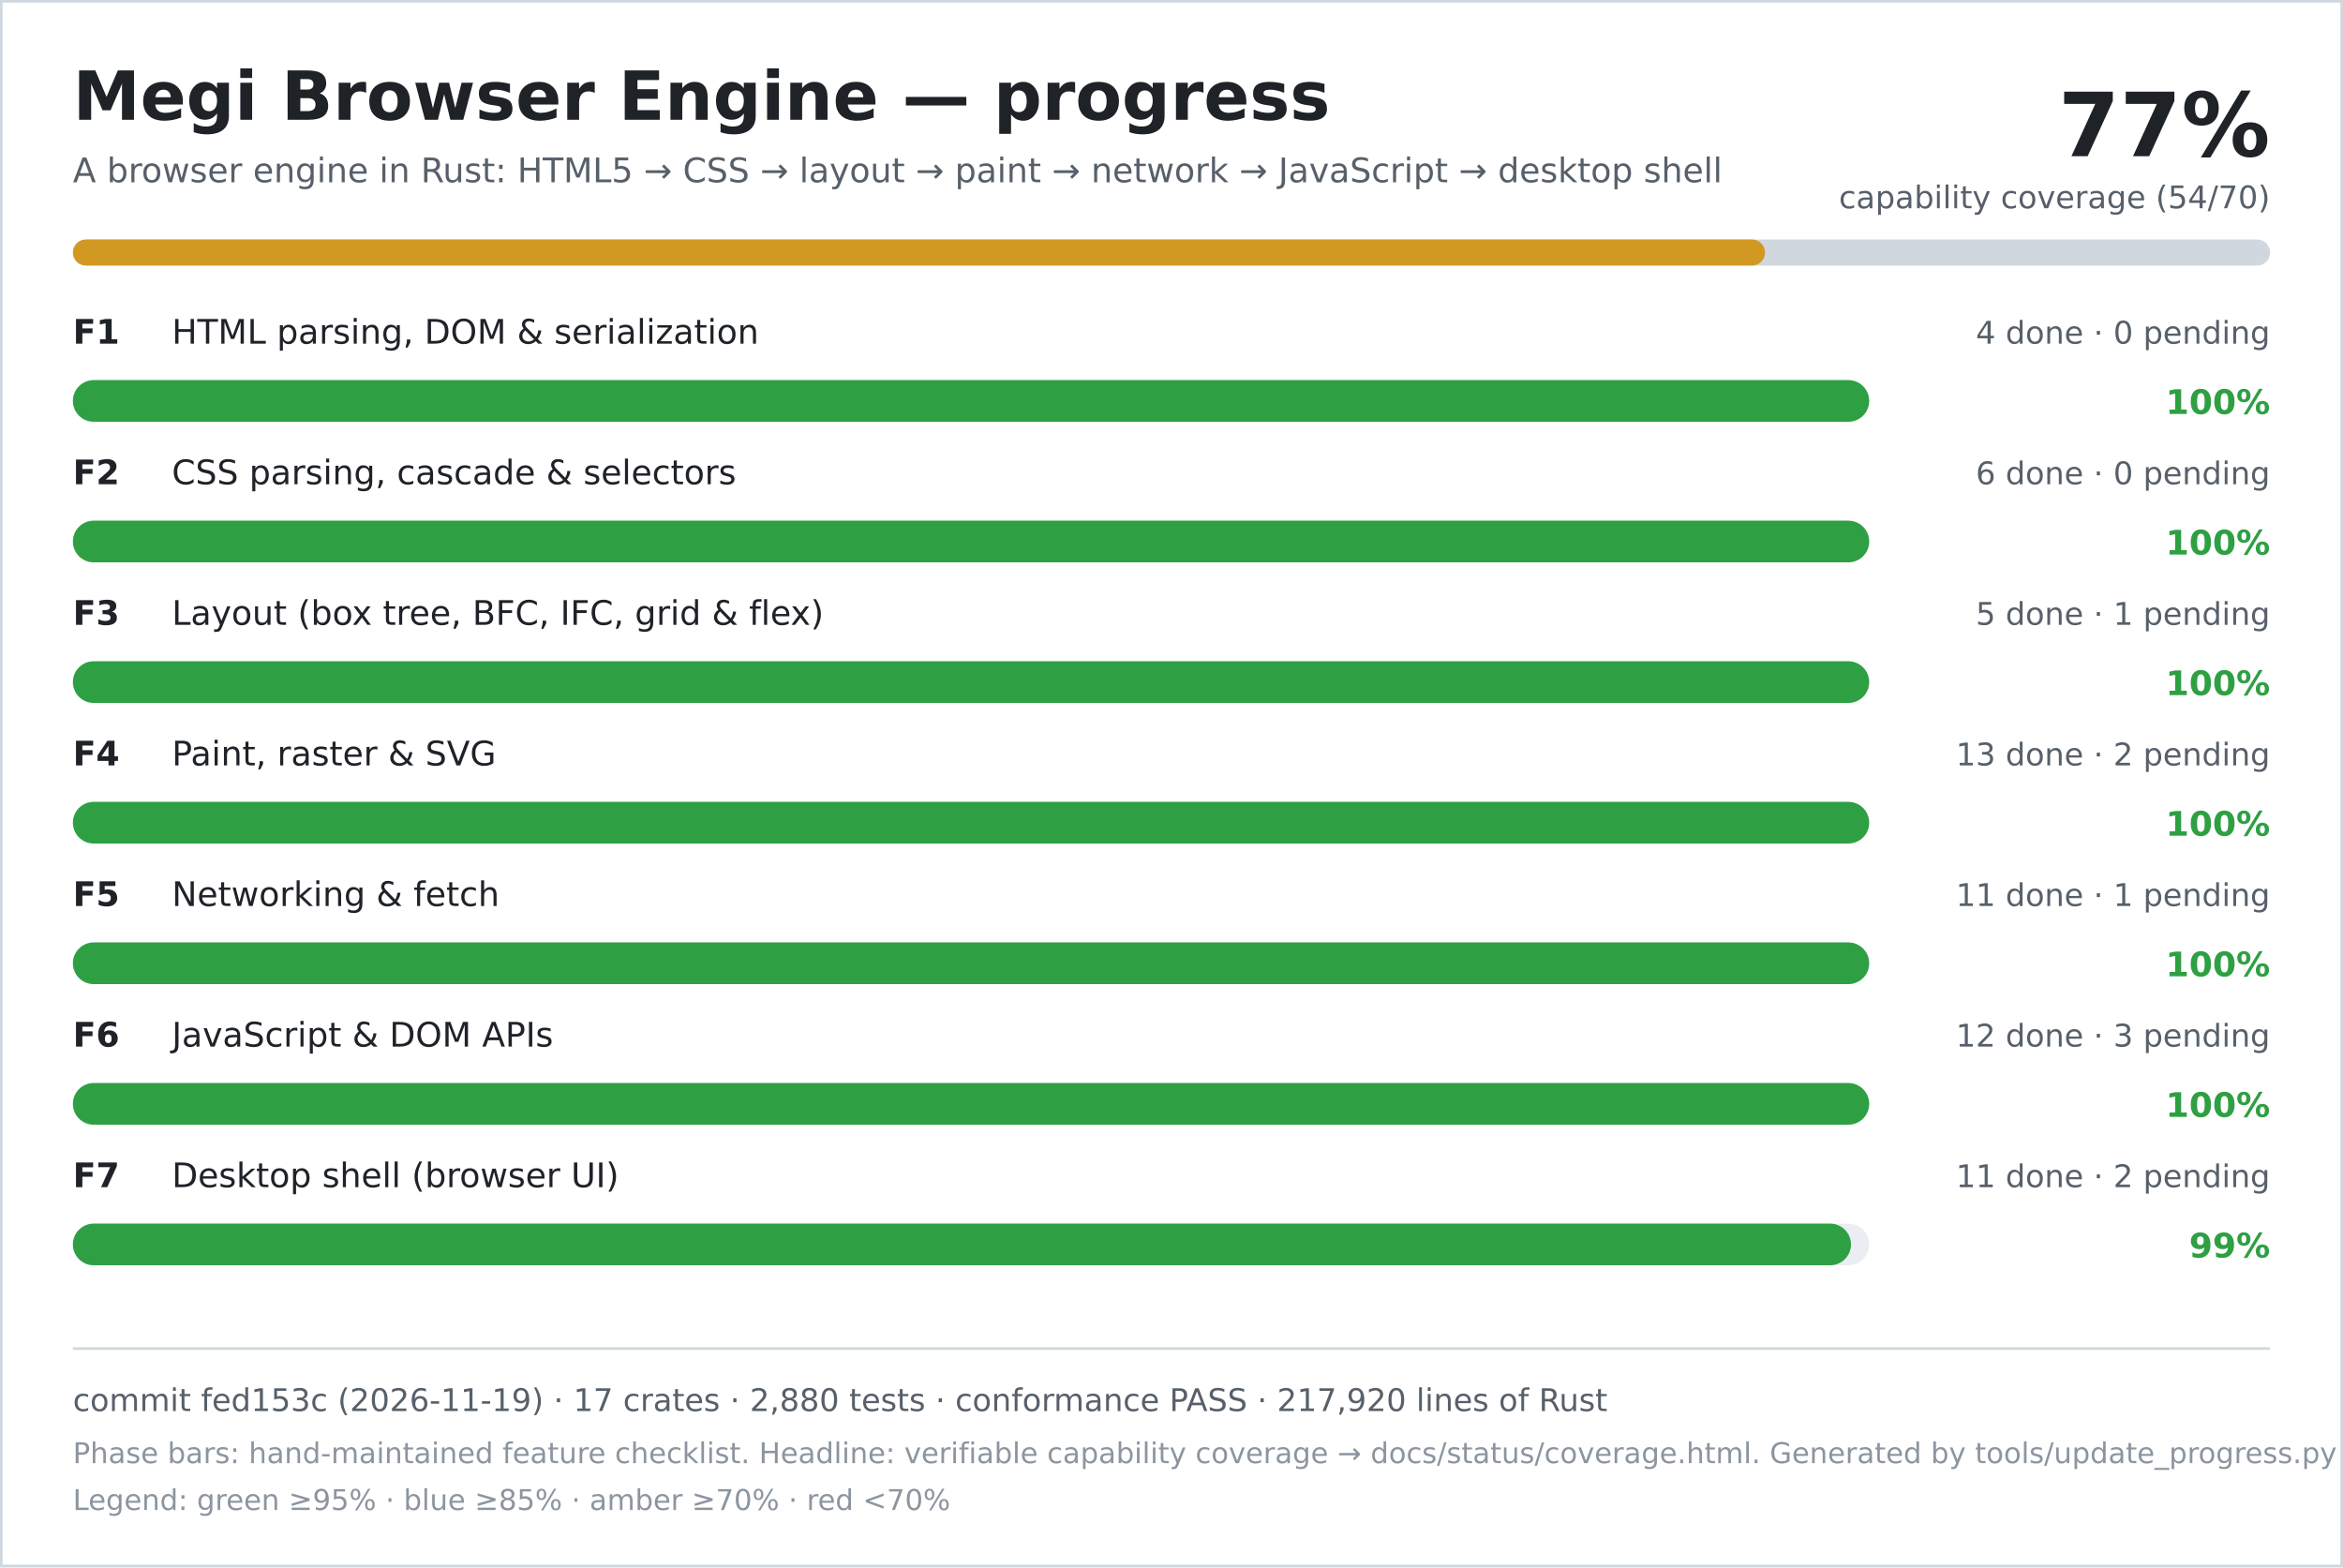
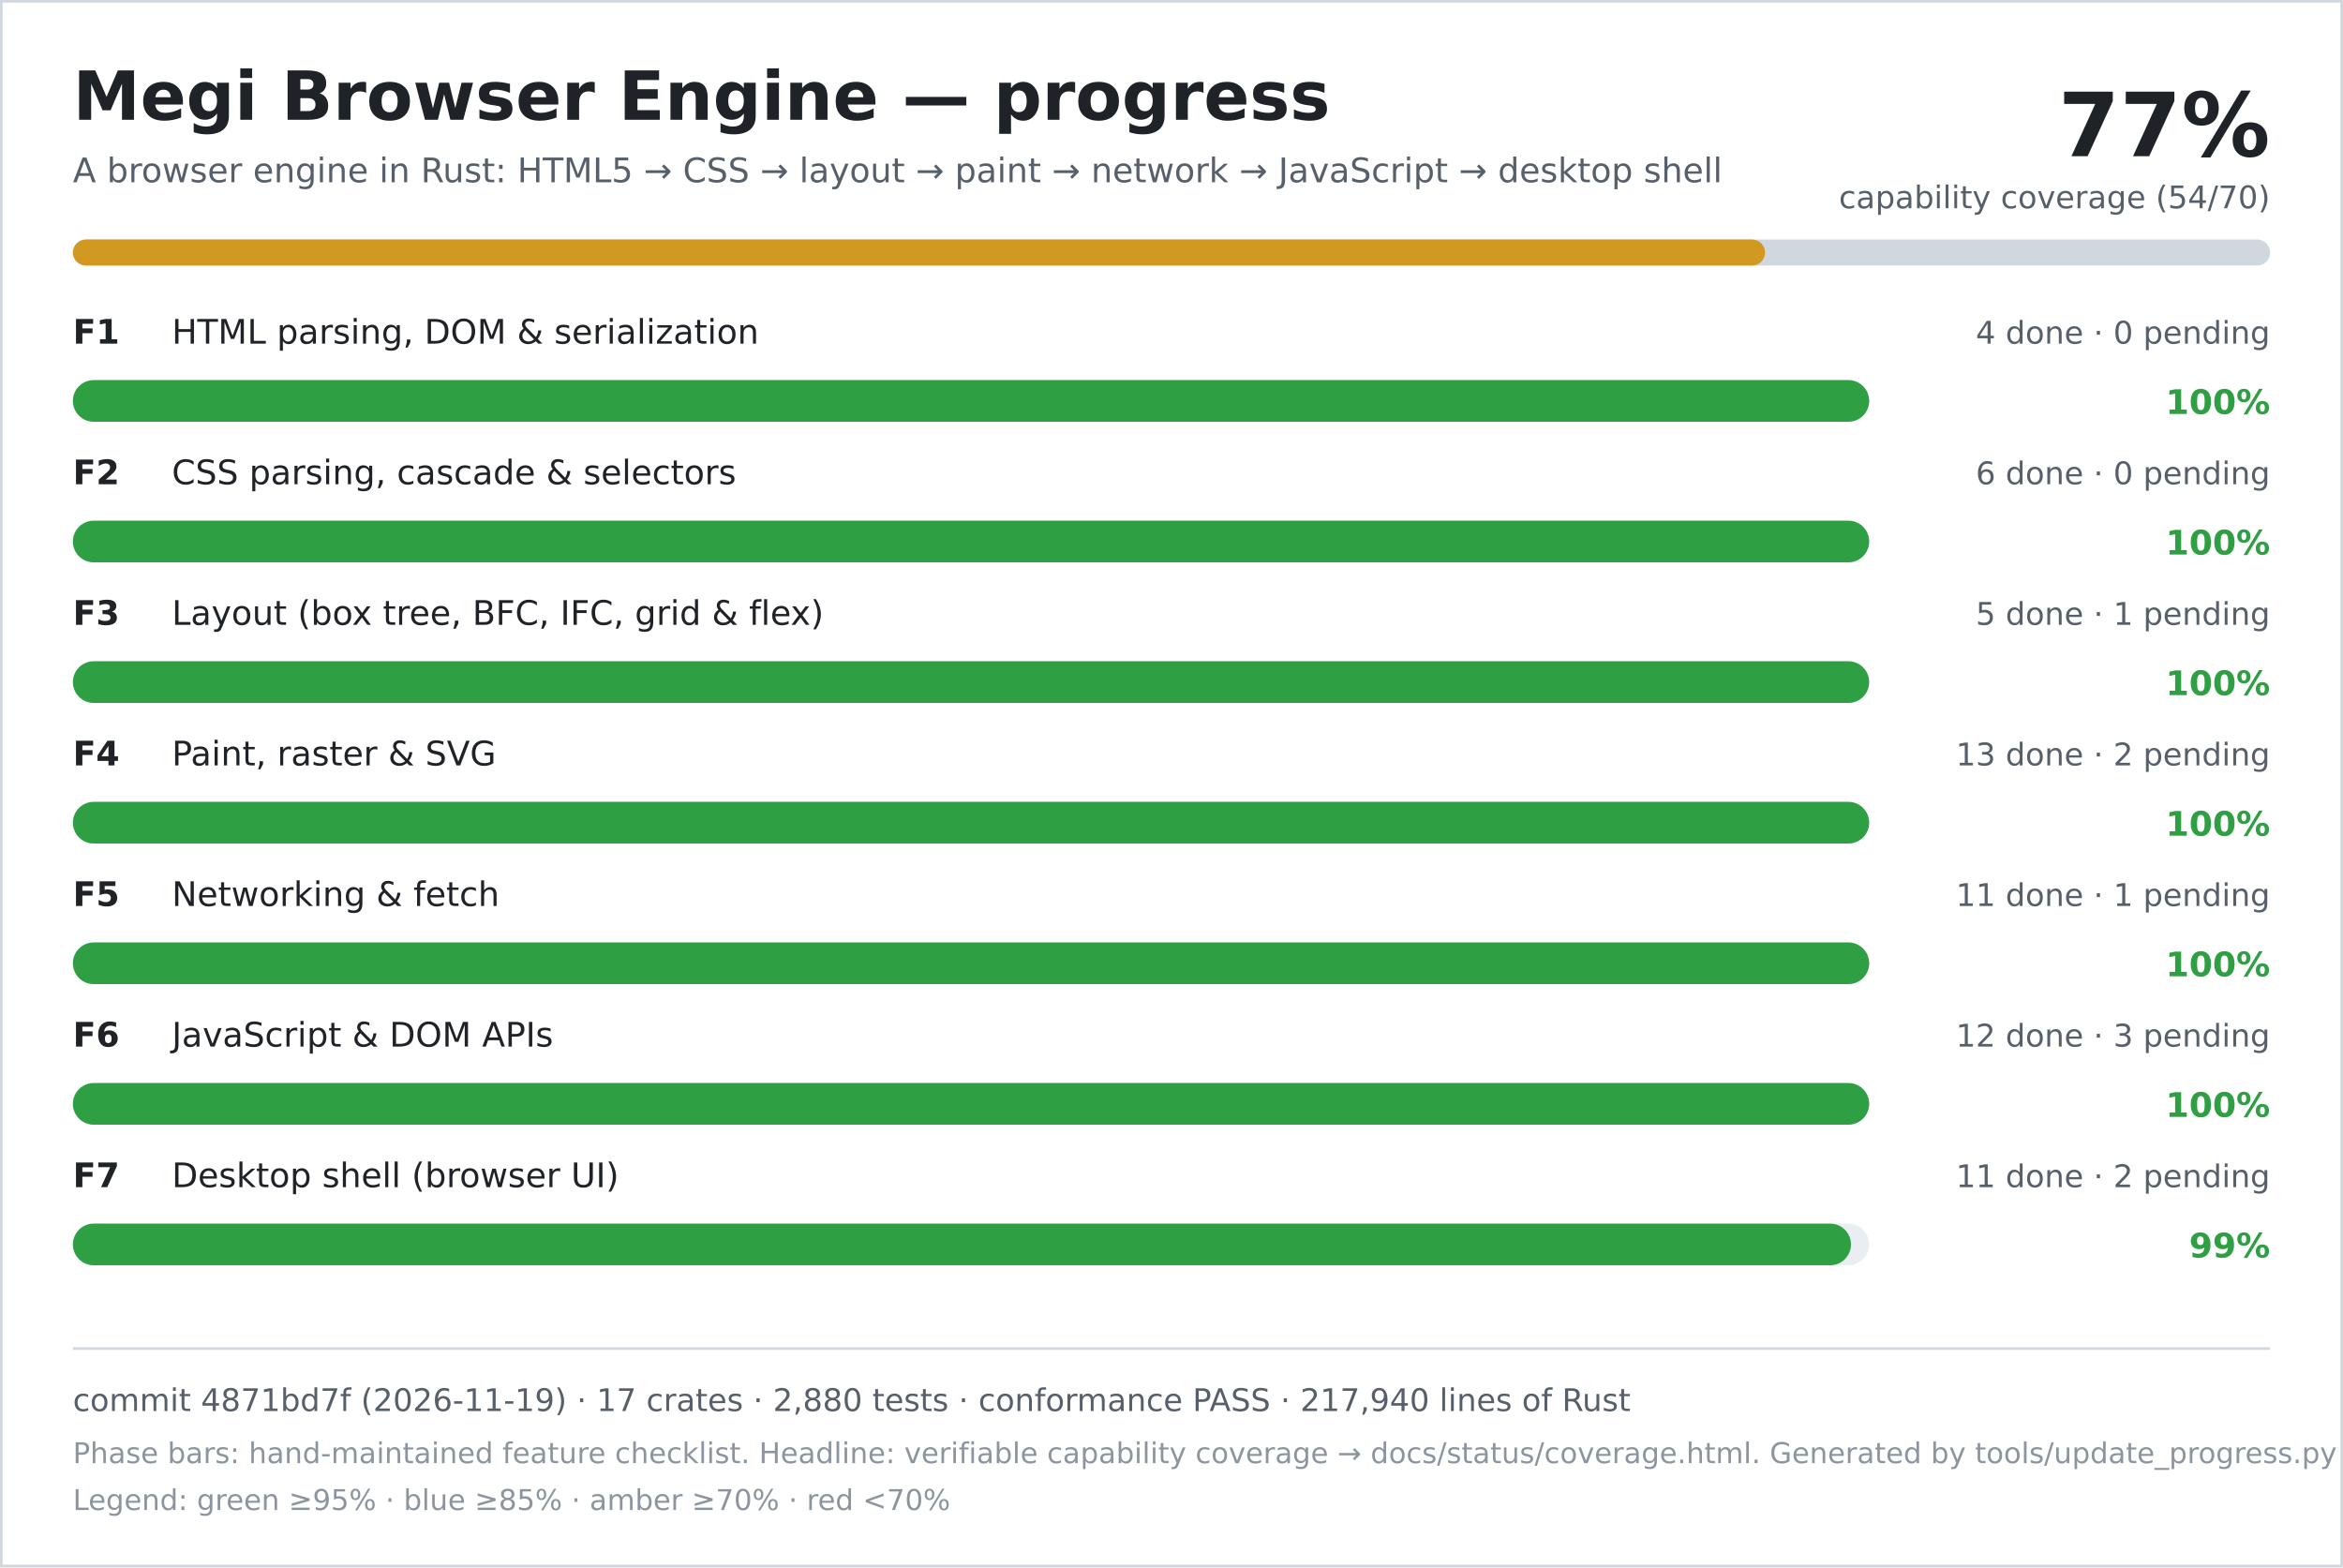
<svg xmlns="http://www.w3.org/2000/svg" width="900" height="602" viewBox="0 0 900 602" role="img" aria-labelledby="title desc">
  <rect width="900" height="602" fill="#ffffff" />
  <rect x="0.5" y="0.5" width="899" height="601" fill="none" stroke="#d0d7de" />
  <text x="28" y="46" font-family="DejaVu Sans, Verdana, sans-serif" font-size="26" font-weight="700" fill="#1f2328">Megi Browser Engine — progress</text>
  <text x="28" y="70" font-family="DejaVu Sans, Verdana, sans-serif" font-size="13" fill="#57606a">A browser engine in Rust: HTML5 → CSS → layout → paint → network → JavaScript → desktop shell</text>
  <text x="872" y="60" text-anchor="end" font-family="DejaVu Sans, Verdana, sans-serif" font-size="34" font-weight="700" fill="#1f2328">77%</text>
  <text x="872" y="80" text-anchor="end" font-family="DejaVu Sans, Verdana, sans-serif" font-size="12" fill="#57606a">capability coverage (54/70)</text>
  <rect x="28" y="92" width="844" height="10" rx="5" fill="#d0d7de" />
  <rect x="28" y="92" width="650" height="10" rx="5" fill="#d29922" />
  <text x="28" y="132" font-family="DejaVu Sans, Verdana, sans-serif" font-size="13" font-weight="700" fill="#1f2328">F1</text>
  <text x="66" y="132" font-family="DejaVu Sans, Verdana, sans-serif" font-size="13" fill="#1f2328">HTML parsing, DOM &amp; serialization</text>
  <text x="872" y="132" text-anchor="end" font-family="DejaVu Sans, Verdana, sans-serif" font-size="12" fill="#57606a">4 done · 0 pending</text>
  <rect x="28" y="146" width="690" height="16" rx="8" fill="#eaeef2" />
  <rect x="28" y="146" width="690" height="16" rx="8" fill="#2ea043" />
  <text x="872" y="159" text-anchor="end" font-family="DejaVu Sans, Verdana, sans-serif" font-size="13" font-weight="700" fill="#2ea043">100%</text>
  <text x="28" y="186" font-family="DejaVu Sans, Verdana, sans-serif" font-size="13" font-weight="700" fill="#1f2328">F2</text>
  <text x="66" y="186" font-family="DejaVu Sans, Verdana, sans-serif" font-size="13" fill="#1f2328">CSS parsing, cascade &amp; selectors</text>
  <text x="872" y="186" text-anchor="end" font-family="DejaVu Sans, Verdana, sans-serif" font-size="12" fill="#57606a">6 done · 0 pending</text>
  <rect x="28" y="200" width="690" height="16" rx="8" fill="#eaeef2" />
  <rect x="28" y="200" width="690" height="16" rx="8" fill="#2ea043" />
  <text x="872" y="213" text-anchor="end" font-family="DejaVu Sans, Verdana, sans-serif" font-size="13" font-weight="700" fill="#2ea043">100%</text>
  <text x="28" y="240" font-family="DejaVu Sans, Verdana, sans-serif" font-size="13" font-weight="700" fill="#1f2328">F3</text>
  <text x="66" y="240" font-family="DejaVu Sans, Verdana, sans-serif" font-size="13" fill="#1f2328">Layout (box tree, BFC, IFC, grid &amp; flex)</text>
  <text x="872" y="240" text-anchor="end" font-family="DejaVu Sans, Verdana, sans-serif" font-size="12" fill="#57606a">5 done · 1 pending</text>
  <rect x="28" y="254" width="690" height="16" rx="8" fill="#eaeef2" />
  <rect x="28" y="254" width="690" height="16" rx="8" fill="#2ea043" />
  <text x="872" y="267" text-anchor="end" font-family="DejaVu Sans, Verdana, sans-serif" font-size="13" font-weight="700" fill="#2ea043">100%</text>
  <text x="28" y="294" font-family="DejaVu Sans, Verdana, sans-serif" font-size="13" font-weight="700" fill="#1f2328">F4</text>
  <text x="66" y="294" font-family="DejaVu Sans, Verdana, sans-serif" font-size="13" fill="#1f2328">Paint, raster &amp; SVG</text>
  <text x="872" y="294" text-anchor="end" font-family="DejaVu Sans, Verdana, sans-serif" font-size="12" fill="#57606a">13 done · 2 pending</text>
  <rect x="28" y="308" width="690" height="16" rx="8" fill="#eaeef2" />
  <rect x="28" y="308" width="690" height="16" rx="8" fill="#2ea043" />
  <text x="872" y="321" text-anchor="end" font-family="DejaVu Sans, Verdana, sans-serif" font-size="13" font-weight="700" fill="#2ea043">100%</text>
  <text x="28" y="348" font-family="DejaVu Sans, Verdana, sans-serif" font-size="13" font-weight="700" fill="#1f2328">F5</text>
  <text x="66" y="348" font-family="DejaVu Sans, Verdana, sans-serif" font-size="13" fill="#1f2328">Networking &amp; fetch</text>
  <text x="872" y="348" text-anchor="end" font-family="DejaVu Sans, Verdana, sans-serif" font-size="12" fill="#57606a">11 done · 1 pending</text>
  <rect x="28" y="362" width="690" height="16" rx="8" fill="#eaeef2" />
  <rect x="28" y="362" width="690" height="16" rx="8" fill="#2ea043" />
  <text x="872" y="375" text-anchor="end" font-family="DejaVu Sans, Verdana, sans-serif" font-size="13" font-weight="700" fill="#2ea043">100%</text>
  <text x="28" y="402" font-family="DejaVu Sans, Verdana, sans-serif" font-size="13" font-weight="700" fill="#1f2328">F6</text>
  <text x="66" y="402" font-family="DejaVu Sans, Verdana, sans-serif" font-size="13" fill="#1f2328">JavaScript &amp; DOM APIs</text>
  <text x="872" y="402" text-anchor="end" font-family="DejaVu Sans, Verdana, sans-serif" font-size="12" fill="#57606a">12 done · 3 pending</text>
  <rect x="28" y="416" width="690" height="16" rx="8" fill="#eaeef2" />
  <rect x="28" y="416" width="690" height="16" rx="8" fill="#2ea043" />
  <text x="872" y="429" text-anchor="end" font-family="DejaVu Sans, Verdana, sans-serif" font-size="13" font-weight="700" fill="#2ea043">100%</text>
  <text x="28" y="456" font-family="DejaVu Sans, Verdana, sans-serif" font-size="13" font-weight="700" fill="#1f2328">F7</text>
  <text x="66" y="456" font-family="DejaVu Sans, Verdana, sans-serif" font-size="13" fill="#1f2328">Desktop shell (browser UI)</text>
  <text x="872" y="456" text-anchor="end" font-family="DejaVu Sans, Verdana, sans-serif" font-size="12" fill="#57606a">11 done · 2 pending</text>
  <rect x="28" y="470" width="690" height="16" rx="8" fill="#eaeef2" />
  <rect x="28" y="470" width="683" height="16" rx="8" fill="#2ea043" />
  <text x="872" y="483" text-anchor="end" font-family="DejaVu Sans, Verdana, sans-serif" font-size="13" font-weight="700" fill="#2ea043">99%</text>
  <line x1="28" y1="518" x2="872" y2="518" stroke="#d0d7de" />
-   <text x="28" y="542" font-family="DejaVu Sans, Verdana, sans-serif" font-size="12" fill="#57606a">commit fed153c (2026-11-19) · 17 crates · 2,880 tests · conformance PASS · 217,920 lines of Rust</text>
+   <text x="28" y="542" font-family="DejaVu Sans, Verdana, sans-serif" font-size="12" fill="#57606a">commit 4871bd7f (2026-11-19) · 17 crates · 2,880 tests · conformance PASS · 217,940 lines of Rust</text>
  <text x="28" y="562" font-family="DejaVu Sans, Verdana, sans-serif" font-size="11" fill="#8c959f">Phase bars: hand-maintained feature checklist. Headline: verifiable capability coverage → docs/status/coverage.html. Generated by tools/update_progress.py — do not edit.</text>
  <text x="28" y="580" font-family="DejaVu Sans, Verdana, sans-serif" font-size="11" fill="#8c959f">Legend: green ≥95% · blue ≥85% · amber ≥70% · red &lt;70%</text>
</svg>
